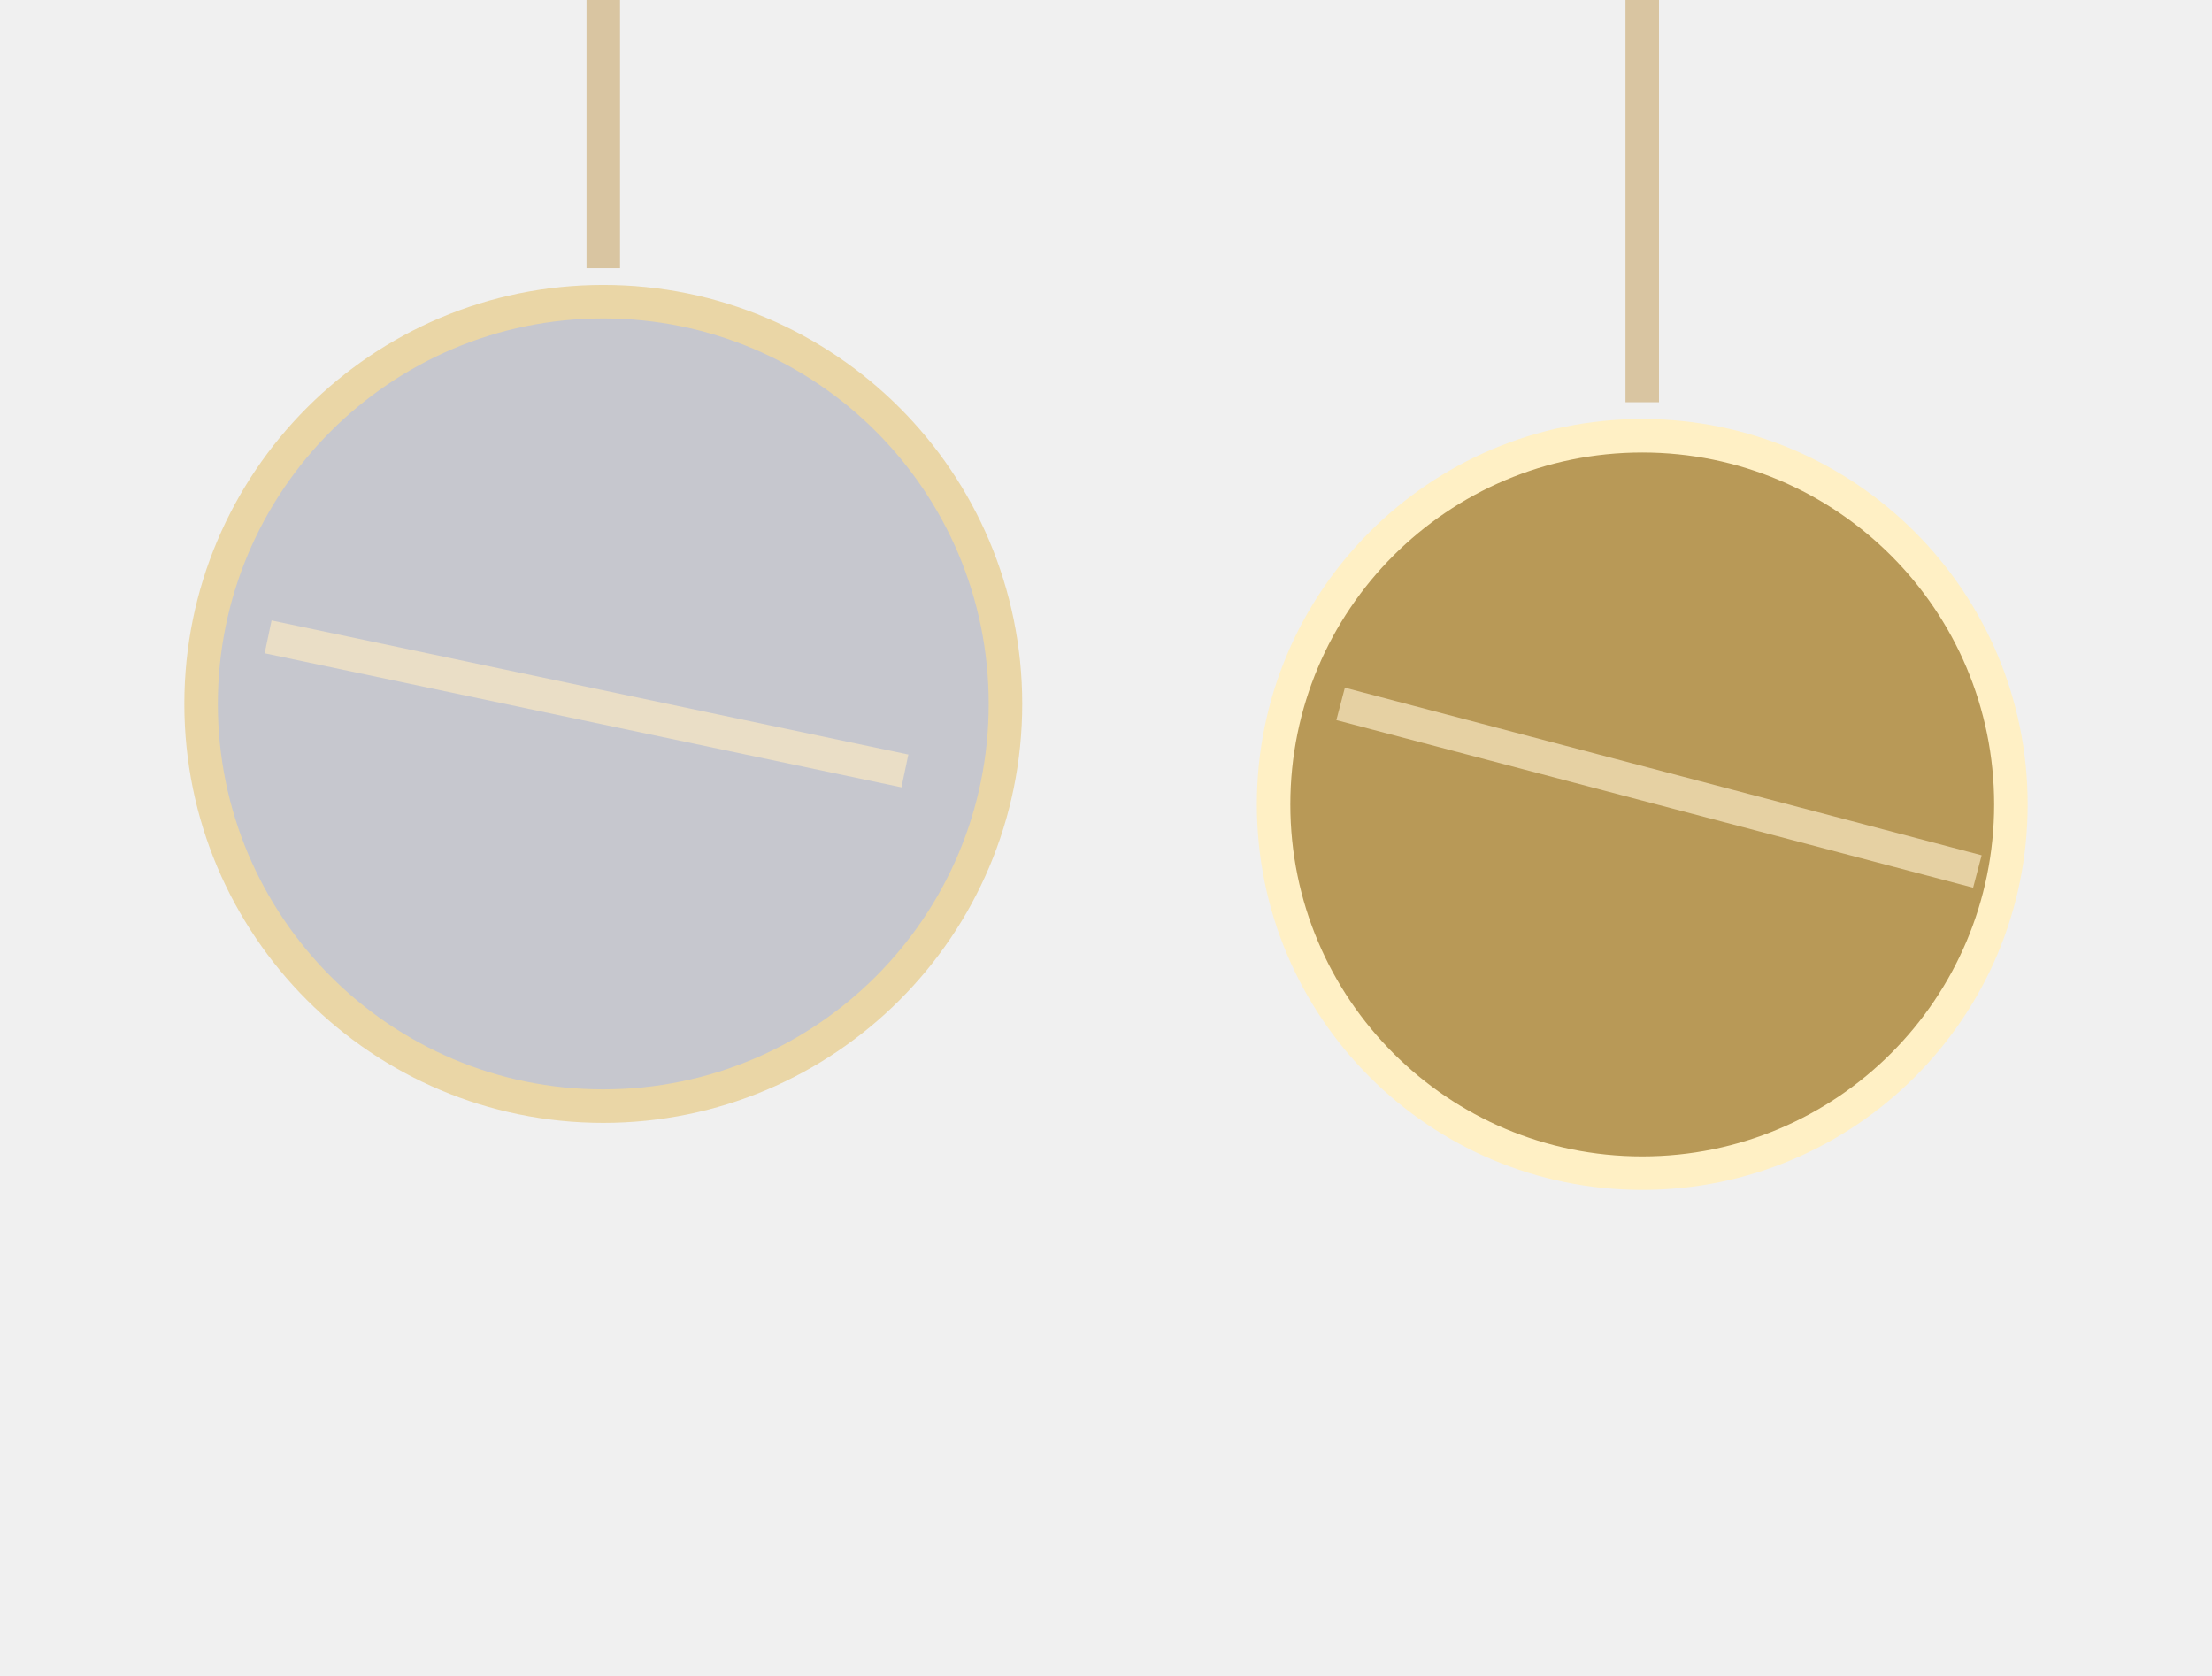
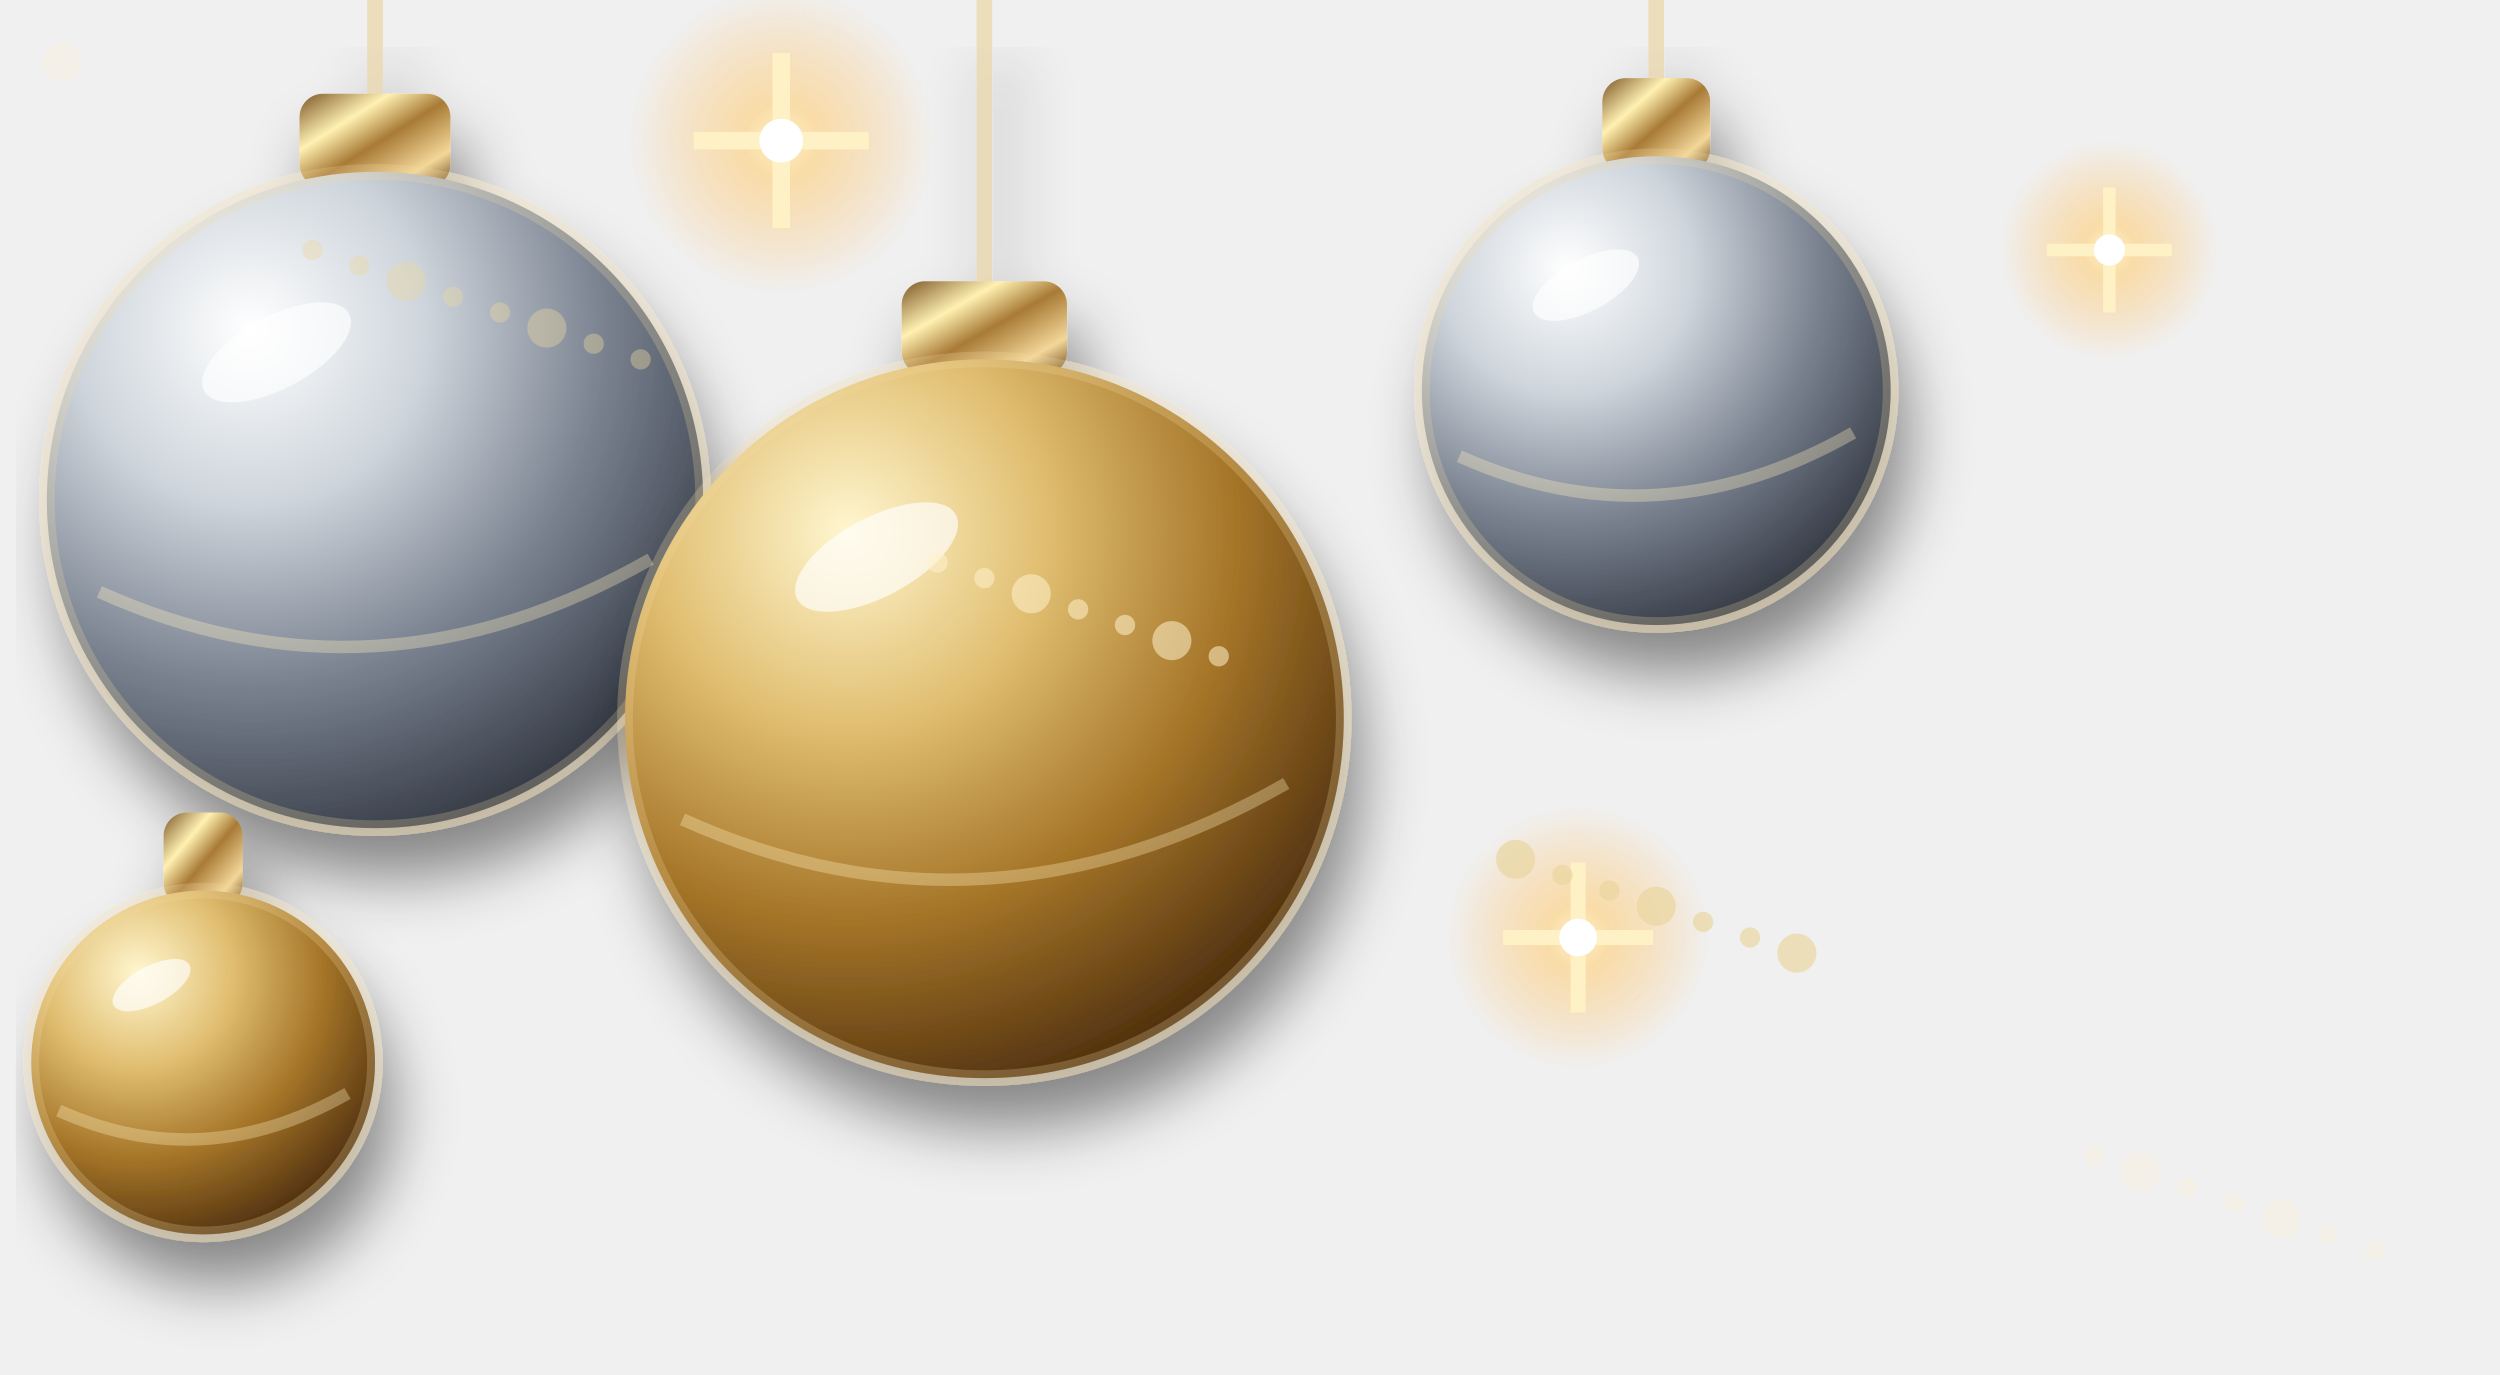
- <svg xmlns="http://www.w3.org/2000/svg" viewBox="0 0 66 50">
-   <path d="M18 0v8M49 0v12" stroke="#d9c5a1" />
-   <circle cx="18" cy="21" r="12" fill="#c6c7ce" stroke="#ead6a6" />
-   <circle cx="49" cy="24" r="11" fill="#b89957" stroke="#fff0c5" />
-   <path d="m8 19 19 4m13-2 19 5" stroke="#f9e8c3" opacity=".7" />
+ <svg xmlns="http://www.w3.org/2000/svg" viewBox="0 0 160 88" aria-hidden="true">
+   <defs>
+     <radialGradient id="gold" cx="31%" cy="24%" r="81%">
+       <stop offset="0" stop-color="#fff6cf" />
+       <stop offset="0.333" stop-color="#e1bf72" />
+       <stop offset="0.667" stop-color="#a57528" />
+       <stop offset="1" stop-color="#52320f" />
+     </radialGradient>
+     <radialGradient id="silver" cx="31%" cy="24%" r="81%">
+       <stop offset="0" stop-color="#ffffff" />
+       <stop offset="0.333" stop-color="#cdd4db" />
+       <stop offset="0.667" stop-color="#7a8290" />
+       <stop offset="1" stop-color="#373d48" />
+     </radialGradient>
+     <radialGradient id="red" cx="31%" cy="24%" r="81%">
+       <stop offset="0" stop-color="#ffc5b2" />
+       <stop offset="0.333" stop-color="#c94b49" />
+       <stop offset="0.667" stop-color="#861f30" />
+       <stop offset="1" stop-color="#350914" />
+     </radialGradient>
+     <radialGradient id="pink" cx="31%" cy="24%" r="81%">
+       <stop offset="0" stop-color="#ffe5df" />
+       <stop offset="0.333" stop-color="#e79aa8" />
+       <stop offset="0.667" stop-color="#aa405d" />
+       <stop offset="1" stop-color="#581b38" />
+     </radialGradient>
+     <radialGradient id="orange" cx="31%" cy="24%" r="81%">
+       <stop offset="0" stop-color="#ffe0a1" />
+       <stop offset="0.333" stop-color="#f4a33f" />
+       <stop offset="0.667" stop-color="#bb4c10" />
+       <stop offset="1" stop-color="#522108" />
+     </radialGradient>
+     <radialGradient id="green" cx="31%" cy="24%" r="81%">
+       <stop offset="0" stop-color="#b4d7a0" />
+       <stop offset="0.333" stop-color="#477b48" />
+       <stop offset="0.667" stop-color="#163f2a" />
+       <stop offset="1" stop-color="#072318" />
+     </radialGradient>
+     <radialGradient id="chocolate" cx="31%" cy="24%" r="81%">
+       <stop offset="0" stop-color="#d9ac88" />
+       <stop offset="0.333" stop-color="#925a3b" />
+       <stop offset="0.667" stop-color="#502818" />
+       <stop offset="1" stop-color="#1c0e09" />
+     </radialGradient>
+     <radialGradient id="navy" cx="31%" cy="24%" r="81%">
+       <stop offset="0" stop-color="#b4c9e3" />
+       <stop offset="0.333" stop-color="#557393" />
+       <stop offset="0.667" stop-color="#243a55" />
+       <stop offset="1" stop-color="#101e30" />
+     </radialGradient>
+     <radialGradient id="purple" cx="31%" cy="24%" r="81%">
+       <stop offset="0" stop-color="#e3bde7" />
+       <stop offset="0.333" stop-color="#9160ad" />
+       <stop offset="0.667" stop-color="#59306e" />
+       <stop offset="1" stop-color="#281332" />
+     </radialGradient>
+     <linearGradient id="metal" x2="1" y2="1">
+       <stop stop-color="#7b5525" />
+       <stop offset=".3" stop-color="#fff1b2" />
+       <stop offset=".52" stop-color="#a87a36" />
+       <stop offset=".8" stop-color="#f3d799" />
+       <stop offset="1" stop-color="#694418" />
+     </linearGradient>
+     <filter id="shadow" x="-35%" y="-35%" width="170%" height="170%">
+       <feDropShadow dx="1" dy="3" stdDeviation="2" flood-color="#000" flood-opacity=".45" />
+     </filter>
+     <radialGradient id="light">
+       <stop stop-color="#fff9d5" stop-opacity=".95" />
+       <stop offset=".25" stop-color="#ffcf78" stop-opacity=".6" />
+       <stop offset="1" stop-color="#ffbe66" stop-opacity="0" />
+     </radialGradient>
+   </defs>
+   <g filter="url(#shadow)">
+     <path d="M24 0V6" stroke="#e8d3a4" stroke-opacity=".7" />
+     <rect x="19.17" y="6" width="9.66" height="6" rx="1.5" fill="url(#metal)" />
+     <circle cx="24" cy="32" r="21" fill="url(#silver)" stroke="#f4d9a5" stroke-opacity=".24" />
+     <ellipse cx="17.7" cy="22.55" rx="5.25" ry="2.31" transform="rotate(-28 17.7 22.55)" fill="#fff" opacity=".65" />
+     <path d="M6.36 37.88Q24 45.86 41.64 35.78" fill="none" stroke="#fff0bf" opacity=".33" stroke-width=".8" />
+   </g>
+   <g filter="url(#shadow)">
+     <path d="M63 0V18" stroke="#e8d3a4" stroke-opacity=".7" />
+     <rect x="57.71" y="18" width="10.58" height="6" rx="1.5" fill="url(#metal)" />
+     <circle cx="63" cy="46" r="23" fill="url(#gold)" stroke="#f4d9a5" stroke-opacity=".24" />
+     <ellipse cx="56.1" cy="35.65" rx="5.75" ry="2.53" transform="rotate(-28 56.1 35.65)" fill="#fff" opacity=".65" />
+     <path d="M43.68 52.44Q63 61.18 82.32 50.14" fill="none" stroke="#fff0bf" opacity=".33" stroke-width=".8" />
+   </g>
+   <g filter="url(#shadow)">
+     <path d="M106 0V5" stroke="#e8d3a4" stroke-opacity=".7" />
+     <rect x="102.55" y="5" width="6.9" height="6" rx="1.5" fill="url(#metal)" />
+     <circle cx="106" cy="25" r="15" fill="url(#silver)" stroke="#f4d9a5" stroke-opacity=".24" />
+     <ellipse cx="101.5" cy="18.25" rx="3.75" ry="1.65" transform="rotate(-28 101.5 18.25)" fill="#fff" opacity=".65" />
+     <path d="M93.4 29.2Q106 34.9 118.6 27.7" fill="none" stroke="#fff0bf" opacity=".33" stroke-width=".8" />
+   </g>
+   <g filter="url(#shadow)">
+     <rect x="10.47" y="52" width="5.06" height="6" rx="1.5" fill="url(#metal)" />
+     <circle cx="13" cy="68" r="11" fill="url(#gold)" stroke="#f4d9a5" stroke-opacity=".24" />
+     <ellipse cx="9.7" cy="63.05" rx="2.75" ry="1.21" transform="rotate(-28 9.7 63.05)" fill="#fff" opacity=".65" />
+     <path d="M3.76 71.08Q13 75.26 22.24 69.98" fill="none" stroke="#fff0bf" opacity=".33" stroke-width=".8" />
+   </g>
+   <g transform="translate(50 9) scale(1.4)">
+     <circle r="7" fill="url(#light)" />
+     <path d="M-4 0H4M0-4V4" stroke="#fff1c6" stroke-width=".8" />
+     <circle r="1" fill="#fff" />
+   </g>
+   <g transform="translate(101 60) scale(1.2)">
+     <circle r="7" fill="url(#light)" />
+     <path d="M-4 0H4M0-4V4" stroke="#fff1c6" stroke-width=".8" />
+     <circle r="1" fill="#fff" />
+   </g>
+   <g transform="translate(135 16) scale(1)">
+     <circle r="7" fill="url(#light)" />
+     <path d="M-4 0H4M0-4V4" stroke="#fff1c6" stroke-width=".8" />
+     <circle r="1" fill="#fff" />
+   </g>
+   <circle cx="4" cy="4" r="1.25" fill="#fff1cc" opacity="0.25" />
+   <circle cx="41" cy="23" r="0.65" fill="#ead6a0" opacity="0.4" />
+   <circle cx="78" cy="42" r="0.65" fill="#fff1cc" opacity="0.55" />
+   <circle cx="115" cy="61" r="1.25" fill="#ead6a0" opacity="0.7" />
+   <circle cx="152" cy="80" r="0.65" fill="#fff1cc" opacity="0.25" />
+   <circle cx="38" cy="22" r="0.65" fill="#ead6a0" opacity="0.4" />
+   <circle cx="75" cy="41" r="1.25" fill="#fff1cc" opacity="0.55" />
+   <circle cx="112" cy="60" r="0.65" fill="#ead6a0" opacity="0.7" />
+   <circle cx="149" cy="79" r="0.65" fill="#fff1cc" opacity="0.25" />
+   <circle cx="35" cy="21" r="1.25" fill="#ead6a0" opacity="0.4" />
+   <circle cx="72" cy="40" r="0.65" fill="#fff1cc" opacity="0.55" />
+   <circle cx="109" cy="59" r="0.65" fill="#ead6a0" opacity="0.7" />
+   <circle cx="146" cy="78" r="1.25" fill="#fff1cc" opacity="0.25" />
+   <circle cx="32" cy="20" r="0.65" fill="#ead6a0" opacity="0.4" />
+   <circle cx="69" cy="39" r="0.65" fill="#fff1cc" opacity="0.55" />
+   <circle cx="106" cy="58" r="1.25" fill="#ead6a0" opacity="0.7" />
+   <circle cx="143" cy="77" r="0.65" fill="#fff1cc" opacity="0.25" />
+   <circle cx="29" cy="19" r="0.65" fill="#ead6a0" opacity="0.4" />
+   <circle cx="66" cy="38" r="1.25" fill="#fff1cc" opacity="0.55" />
+   <circle cx="103" cy="57" r="0.65" fill="#ead6a0" opacity="0.7" />
+   <circle cx="140" cy="76" r="0.65" fill="#fff1cc" opacity="0.25" />
+   <circle cx="26" cy="18" r="1.25" fill="#ead6a0" opacity="0.4" />
+   <circle cx="63" cy="37" r="0.65" fill="#fff1cc" opacity="0.55" />
+   <circle cx="100" cy="56" r="0.65" fill="#ead6a0" opacity="0.7" />
+   <circle cx="137" cy="75" r="1.25" fill="#fff1cc" opacity="0.25" />
+   <circle cx="23" cy="17" r="0.65" fill="#ead6a0" opacity="0.4" />
+   <circle cx="60" cy="36" r="0.65" fill="#fff1cc" opacity="0.55" />
+   <circle cx="97" cy="55" r="1.25" fill="#ead6a0" opacity="0.7" />
+   <circle cx="134" cy="74" r="0.65" fill="#fff1cc" opacity="0.25" />
+   <circle cx="20" cy="16" r="0.65" fill="#ead6a0" opacity="0.4" />
</svg>
